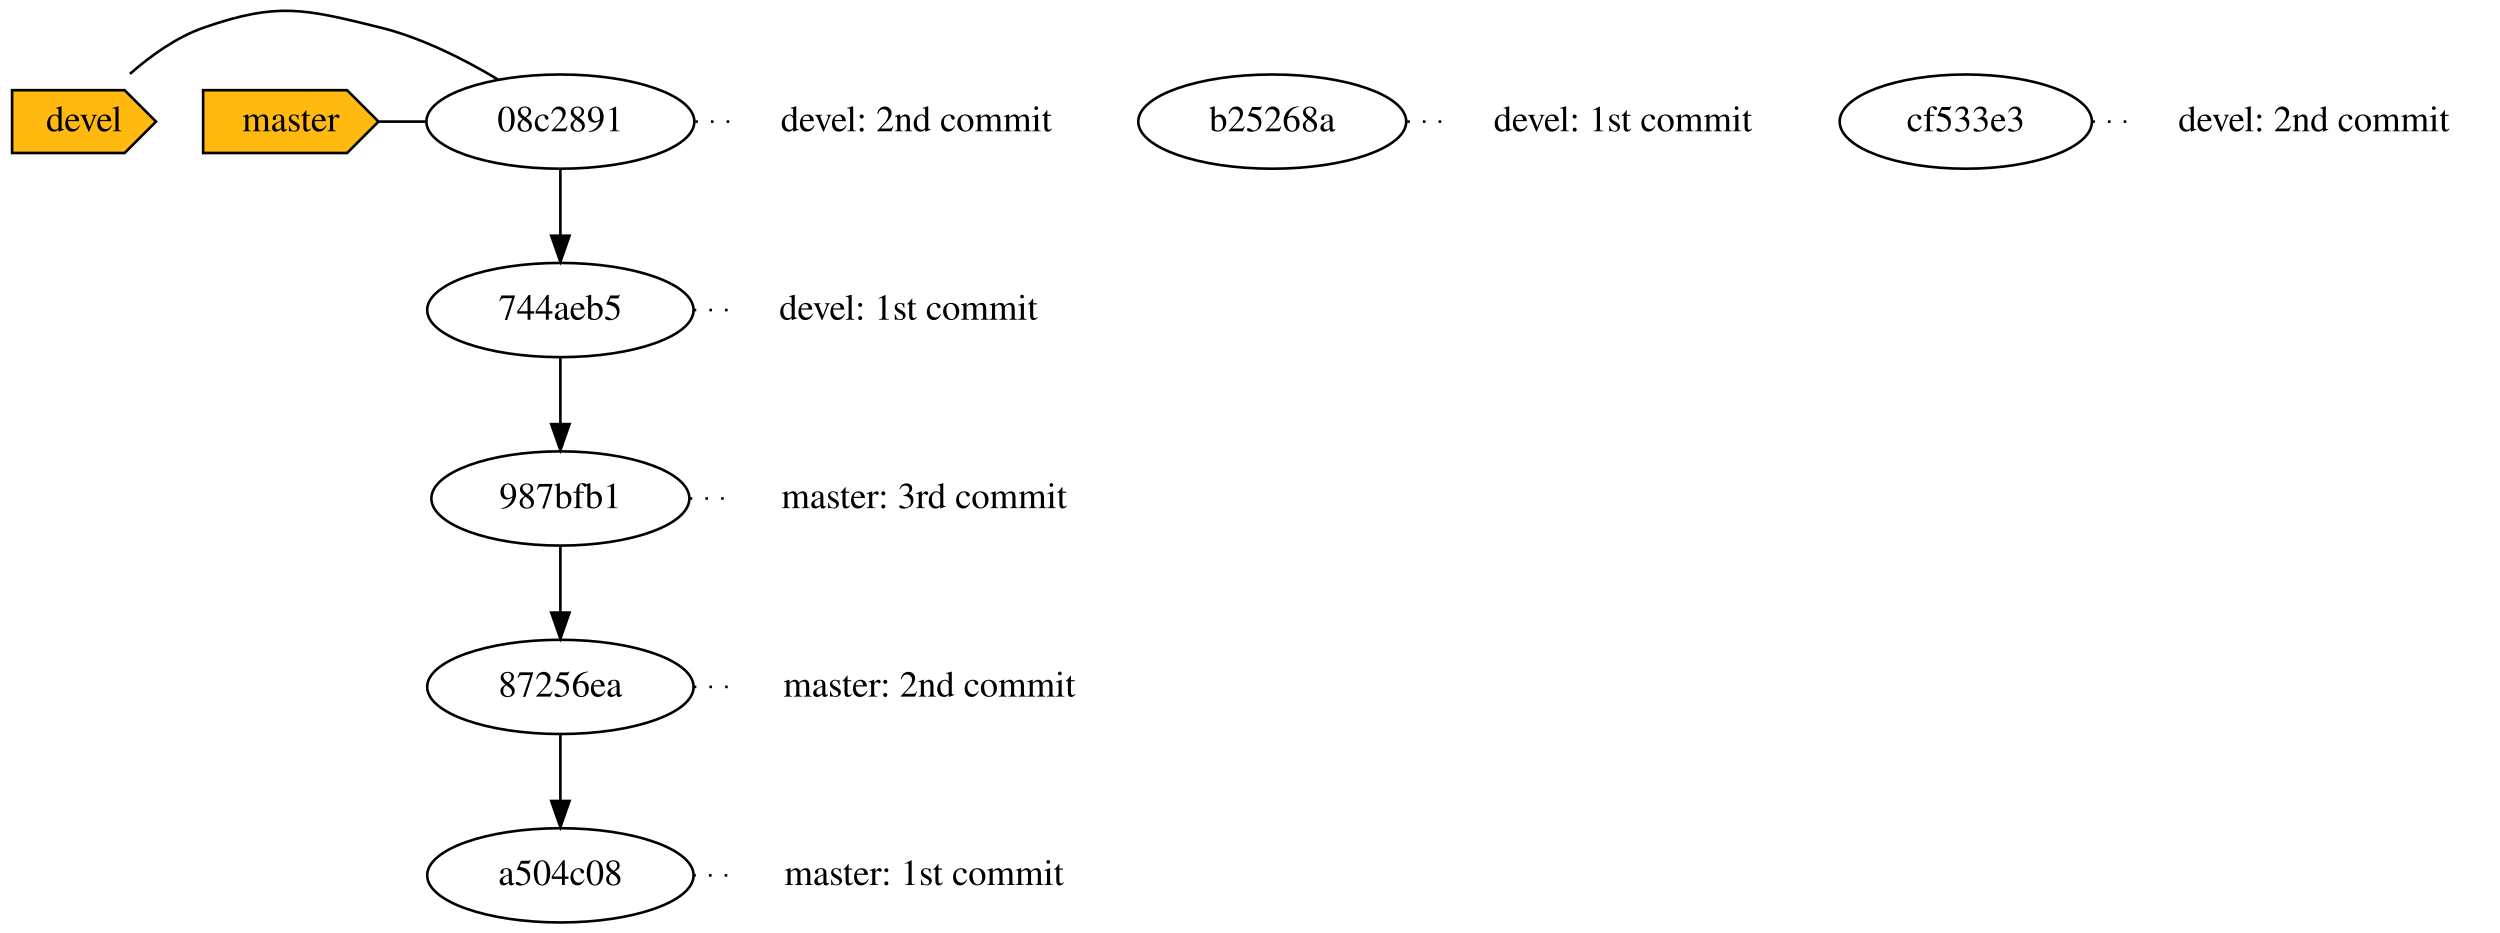
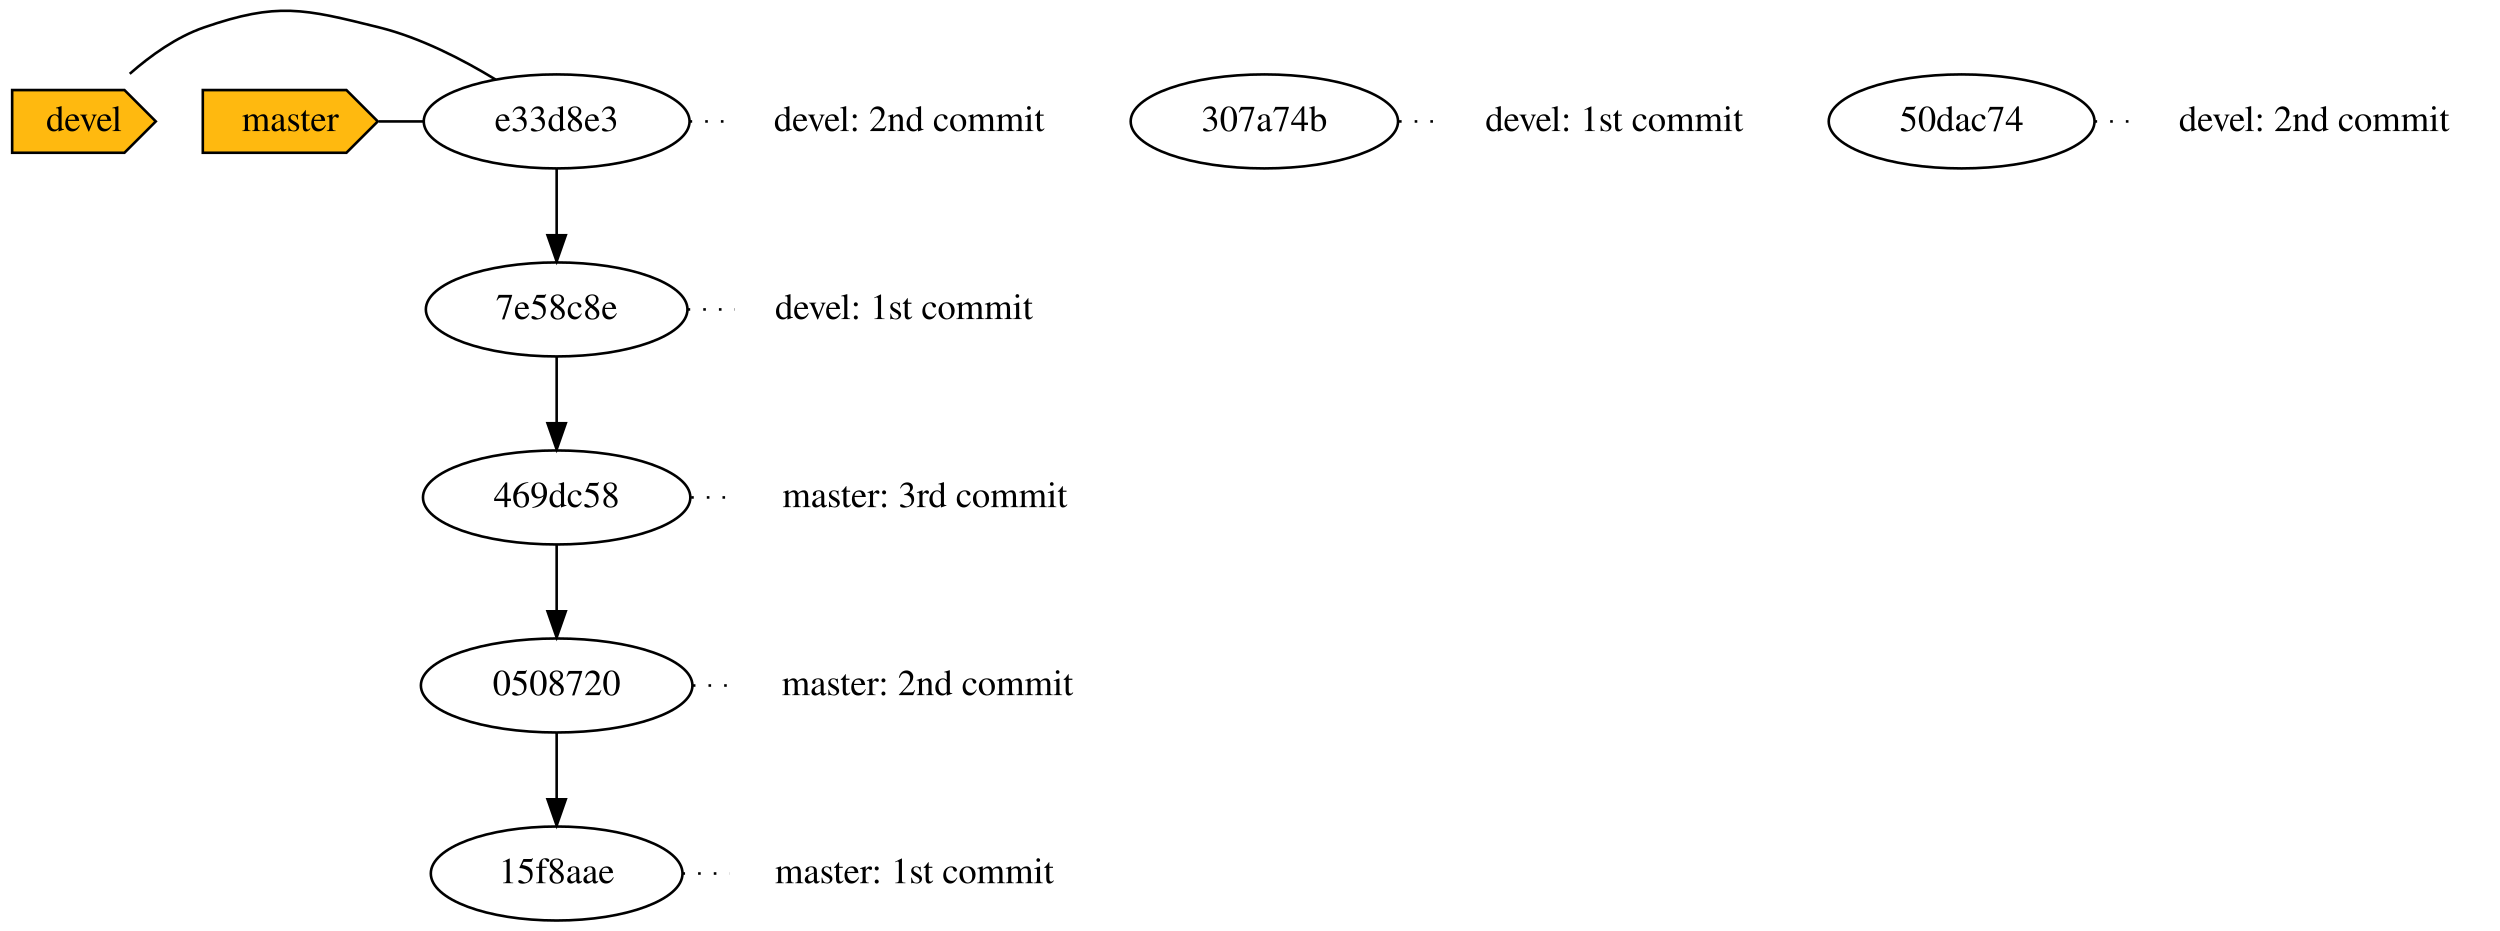
- <svg xmlns="http://www.w3.org/2000/svg" width="954pt" height="356pt" viewBox="0.00 0.00 954.00 356.46">
-   <g id="graph0" class="graph" transform="scale(1 1) rotate(0) translate(4 352.4625)">
+ <svg xmlns="http://www.w3.org/2000/svg" width="956pt" height="356pt" viewBox="0.00 0.00 956.00 356.49">
+   <g id="graph0" class="graph" transform="scale(1 1) rotate(0) translate(4 352.4896)">
    <g id="node1" class="node">
-       <ellipse fill="none" stroke="#000000" cx="209.5" cy="-306" rx="51.191" ry="18" />
-       <text text-anchor="middle" x="209.5" y="-302.3" font-family="Times,serif" font-size="14.00" fill="#000000">08c2891</text>
+       <ellipse fill="none" stroke="#000000" cx="208.5" cy="-90" rx="51.991" ry="18" />
+       <text text-anchor="middle" x="208.5" y="-86.3" font-family="Times,serif" font-size="14.00" fill="#000000">0508720</text>
    </g>
    <g id="node2" class="node">
-       <text text-anchor="middle" x="345.5" y="-302.3" font-family="Times,serif" font-size="14.00" fill="#000000">devel: 2nd commit</text>
+       <text text-anchor="middle" x="350.5" y="-86.3" font-family="Times,serif" font-size="14.00" fill="#000000">master: 2nd commit</text>
    </g>
    <g id="edge1" class="edge">
-       <path fill="none" stroke="#000000" stroke-dasharray="1,5" d="M261.031,-306C266.971,-306 272.91,-306 278.849,-306" />
+       <path fill="none" stroke="#000000" stroke-dasharray="1,5" d="M260.641,-90C266.374,-90 272.107,-90 277.84,-90" />
    </g>
    <g id="node3" class="node">
-       <ellipse fill="none" stroke="#000000" cx="209.5" cy="-234" rx="50.892" ry="18" />
-       <text text-anchor="middle" x="209.5" y="-230.3" font-family="Times,serif" font-size="14.00" fill="#000000">744aeb5</text>
+       <ellipse fill="none" stroke="#000000" cx="208.5" cy="-18" rx="48.192" ry="18" />
+       <text text-anchor="middle" x="208.5" y="-14.3" font-family="Times,serif" font-size="14.00" fill="#000000">15f8aae</text>
    </g>
    <g id="edge8" class="edge">
-       <path fill="none" stroke="#000000" d="M209.5,-287.831C209.5,-280.131 209.5,-270.974 209.5,-262.417" />
-       <polygon fill="#000000" stroke="#000000" points="213,-262.413 209.5,-252.413 206,-262.413 213,-262.413" />
+       <path fill="none" stroke="#000000" d="M208.5,-71.831C208.5,-64.131 208.5,-54.974 208.5,-46.417" />
+       <polygon fill="#000000" stroke="#000000" points="212,-46.413 208.5,-36.413 205,-46.413 212,-46.413" />
    </g>
    <g id="node4" class="node">
-       <text text-anchor="middle" x="342.5" y="-230.3" font-family="Times,serif" font-size="14.00" fill="#000000">devel: 1st commit</text>
+       <text text-anchor="middle" x="345.5" y="-14.3" font-family="Times,serif" font-size="14.00" fill="#000000">master: 1st commit</text>
    </g>
    <g id="edge2" class="edge">
-       <path fill="none" stroke="#000000" stroke-dasharray="1,5" d="M260.414,-234C266.186,-234 271.957,-234 277.729,-234" />
+       <path fill="none" stroke="#000000" stroke-dasharray="1,5" d="M256.664,-18C262.679,-18 268.694,-18 274.709,-18" />
+     </g>
+     <g id="node5" class="node">
+       <ellipse fill="none" stroke="#000000" cx="479.5" cy="-306" rx="51.191" ry="18" />
+       <text text-anchor="middle" x="479.5" y="-302.3" font-family="Times,serif" font-size="14.00" fill="#000000">307a74b</text>
+     </g>
+     <g id="node6" class="node">
+       <text text-anchor="middle" x="613.5" y="-302.3" font-family="Times,serif" font-size="14.00" fill="#000000">devel: 1st commit</text>
+     </g>
+     <g id="edge3" class="edge">
+       <path fill="none" stroke="#000000" stroke-dasharray="1,5" d="M531.059,-306C536.963,-306 542.867,-306 548.771,-306" />
    </g>
    <g id="node7" class="node">
-       <ellipse fill="none" stroke="#000000" cx="209.5" cy="-162" rx="49.291" ry="18" />
-       <text text-anchor="middle" x="209.5" y="-158.3" font-family="Times,serif" font-size="14.00" fill="#000000">987bfb1</text>
+       <ellipse fill="none" stroke="#000000" cx="208.5" cy="-162" rx="51.191" ry="18" />
+       <text text-anchor="middle" x="208.5" y="-158.3" font-family="Times,serif" font-size="14.00" fill="#000000">469dc58</text>
    </g>
    <g id="edge9" class="edge">
-       <path fill="none" stroke="#000000" d="M209.5,-215.831C209.5,-208.131 209.5,-198.974 209.5,-190.417" />
-       <polygon fill="#000000" stroke="#000000" points="213,-190.413 209.5,-180.413 206,-190.413 213,-190.413" />
+       <path fill="none" stroke="#000000" d="M208.5,-143.831C208.5,-136.131 208.5,-126.974 208.5,-118.417" />
+       <polygon fill="#000000" stroke="#000000" points="212,-118.413 208.5,-108.413 205,-118.413 212,-118.413" />
    </g>
-     <g id="node5" class="node">
-       <ellipse fill="none" stroke="#000000" cx="209.5" cy="-90" rx="50.892" ry="18" />
-       <text text-anchor="middle" x="209.5" y="-86.3" font-family="Times,serif" font-size="14.00" fill="#000000">87256ea</text>
+     <g id="node8" class="node">
+       <text text-anchor="middle" x="349.5" y="-158.3" font-family="Times,serif" font-size="14.00" fill="#000000">master: 3rd commit</text>
    </g>
-     <g id="node6" class="node">
-       <text text-anchor="middle" x="350.5" y="-86.3" font-family="Times,serif" font-size="14.00" fill="#000000">master: 2nd commit</text>
-     </g>
-     <g id="edge3" class="edge">
-       <path fill="none" stroke="#000000" stroke-dasharray="1,5" d="M260.447,-90C266.193,-90 271.938,-90 277.684,-90" />
+     <g id="edge4" class="edge">
+       <path fill="none" stroke="#000000" stroke-dasharray="1,5" d="M259.998,-162C265.942,-162 271.885,-162 277.829,-162" />
    </g>
    <g id="node9" class="node">
-       <ellipse fill="none" stroke="#000000" cx="209.5" cy="-18" rx="50.892" ry="18" />
-       <text text-anchor="middle" x="209.5" y="-14.3" font-family="Times,serif" font-size="14.00" fill="#000000">a504c08</text>
+       <ellipse fill="none" stroke="#000000" cx="746.5" cy="-306" rx="50.892" ry="18" />
+       <text text-anchor="middle" x="746.5" y="-302.3" font-family="Times,serif" font-size="14.00" fill="#000000">50dac74</text>
+     </g>
+     <g id="node10" class="node">
+       <text text-anchor="middle" x="881.5" y="-302.3" font-family="Times,serif" font-size="14.00" fill="#000000">devel: 2nd commit</text>
+     </g>
+     <g id="edge5" class="edge">
+       <path fill="none" stroke="#000000" stroke-dasharray="1,5" d="M797.389,-306C803.193,-306 808.998,-306 814.802,-306" />
+     </g>
+     <g id="node11" class="node">
+       <ellipse fill="none" stroke="#000000" cx="208.5" cy="-234" rx="50.091" ry="18" />
+       <text text-anchor="middle" x="208.5" y="-230.3" font-family="Times,serif" font-size="14.00" fill="#000000">7e58c8e</text>
    </g>
    <g id="edge10" class="edge">
-       <path fill="none" stroke="#000000" d="M209.5,-71.831C209.5,-64.131 209.5,-54.974 209.5,-46.417" />
-       <polygon fill="#000000" stroke="#000000" points="213,-46.413 209.5,-36.413 206,-46.413 213,-46.413" />
+       <path fill="none" stroke="#000000" d="M208.5,-215.831C208.5,-208.131 208.5,-198.974 208.5,-190.417" />
+       <polygon fill="#000000" stroke="#000000" points="212,-190.413 208.5,-180.413 205,-190.413 212,-190.413" />
+     </g>
+     <g id="node12" class="node">
+       <text text-anchor="middle" x="341.5" y="-230.3" font-family="Times,serif" font-size="14.00" fill="#000000">devel: 1st commit</text>
+     </g>
+     <g id="edge6" class="edge">
+       <path fill="none" stroke="#000000" stroke-dasharray="1,5" d="M258.635,-234C264.677,-234 270.719,-234 276.762,-234" />
+     </g>
+     <g id="node13" class="node">
+       <ellipse fill="none" stroke="#000000" cx="208.5" cy="-306" rx="50.892" ry="18" />
+       <text text-anchor="middle" x="208.5" y="-302.3" font-family="Times,serif" font-size="14.00" fill="#000000">e33d8e3</text>
    </g>
    <g id="edge11" class="edge">
-       <path fill="none" stroke="#000000" d="M209.5,-143.831C209.5,-136.131 209.5,-126.974 209.5,-118.417" />
-       <polygon fill="#000000" stroke="#000000" points="213,-118.413 209.5,-108.413 206,-118.413 213,-118.413" />
-     </g>
-     <g id="node8" class="node">
-       <text text-anchor="middle" x="348.5" y="-158.3" font-family="Times,serif" font-size="14.00" fill="#000000">master: 3rd commit</text>
-     </g>
-     <g id="edge4" class="edge">
-       <path fill="none" stroke="#000000" stroke-dasharray="1,5" d="M258.91,-162C264.86,-162 270.809,-162 276.758,-162" />
-     </g>
-     <g id="node10" class="node">
-       <text text-anchor="middle" x="348.5" y="-14.3" font-family="Times,serif" font-size="14.00" fill="#000000">master: 1st commit</text>
-     </g>
-     <g id="edge5" class="edge">
-       <path fill="none" stroke="#000000" stroke-dasharray="1,5" d="M260.268,-18C266.127,-18 271.986,-18 277.845,-18" />
-     </g>
-     <g id="node11" class="node">
-       <ellipse fill="none" stroke="#000000" cx="481.5" cy="-306" rx="51.191" ry="18" />
-       <text text-anchor="middle" x="481.5" y="-302.3" font-family="Times,serif" font-size="14.00" fill="#000000">b25268a</text>
-     </g>
-     <g id="node12" class="node">
-       <text text-anchor="middle" x="615.5" y="-302.3" font-family="Times,serif" font-size="14.00" fill="#000000">devel: 1st commit</text>
-     </g>
-     <g id="edge6" class="edge">
-       <path fill="none" stroke="#000000" stroke-dasharray="1,5" d="M533.059,-306C538.963,-306 544.867,-306 550.771,-306" />
-     </g>
-     <g id="node13" class="node">
-       <ellipse fill="none" stroke="#000000" cx="746.5" cy="-306" rx="48.192" ry="18" />
-       <text text-anchor="middle" x="746.5" y="-302.3" font-family="Times,serif" font-size="14.00" fill="#000000">cf533e3</text>
+       <path fill="none" stroke="#000000" d="M208.5,-287.831C208.5,-280.131 208.5,-270.974 208.5,-262.417" />
+       <polygon fill="#000000" stroke="#000000" points="212,-262.413 208.5,-252.413 205,-262.413 212,-262.413" />
    </g>
    <g id="node14" class="node">
-       <text text-anchor="middle" x="879.5" y="-302.3" font-family="Times,serif" font-size="14.00" fill="#000000">devel: 2nd commit</text>
+       <text text-anchor="middle" x="343.5" y="-302.3" font-family="Times,serif" font-size="14.00" fill="#000000">devel: 2nd commit</text>
    </g>
    <g id="edge7" class="edge">
-       <path fill="none" stroke="#000000" stroke-dasharray="1,5" d="M794.816,-306C800.771,-306 806.725,-306 812.679,-306" />
+       <path fill="none" stroke="#000000" stroke-dasharray="1,5" d="M259.389,-306C265.193,-306 270.998,-306 276.802,-306" />
    </g>
    <g id="node15" class="node">
      <polygon fill="#ffb90f" stroke="#000000" points="43,-318 0,-318 0,-294 43,-294 55,-306 43,-318" />
      <text text-anchor="middle" x="27.5" y="-302.3" font-family="Times,serif" font-size="14.00" fill="#000000">devel</text>
    </g>
    <g id="edge12" class="edge">
-       <path fill="none" stroke="#000000" d="M45.029,-324.224C52.978,-331.206 62.954,-338.364 73.5,-342 101.651,-351.706 111.579,-349.091 140.5,-342 156.51,-338.075 172.931,-329.714 185.736,-322.038" />
+       <path fill="none" stroke="#000000" d="M45.029,-324.224C52.978,-331.206 62.954,-338.364 73.5,-342 101.651,-351.706 111.6,-349.178 140.5,-342 156.316,-338.072 172.501,-329.712 185.111,-322.036" />
    </g>
    <g id="node16" class="node">
      <polygon fill="#ffb90f" stroke="#000000" points="128,-318 73,-318 73,-294 128,-294 140,-306 128,-318" />
      <text text-anchor="middle" x="106.5" y="-302.3" font-family="Times,serif" font-size="14.00" fill="#000000">master</text>
    </g>
    <g id="edge13" class="edge">
-       <path fill="none" stroke="#000000" d="M140.297,-306C146.244,-306 152.191,-306 158.138,-306" />
+       <path fill="none" stroke="#000000" d="M140.367,-306C146.134,-306 151.9,-306 157.667,-306" />
    </g>
  </g>
</svg>
